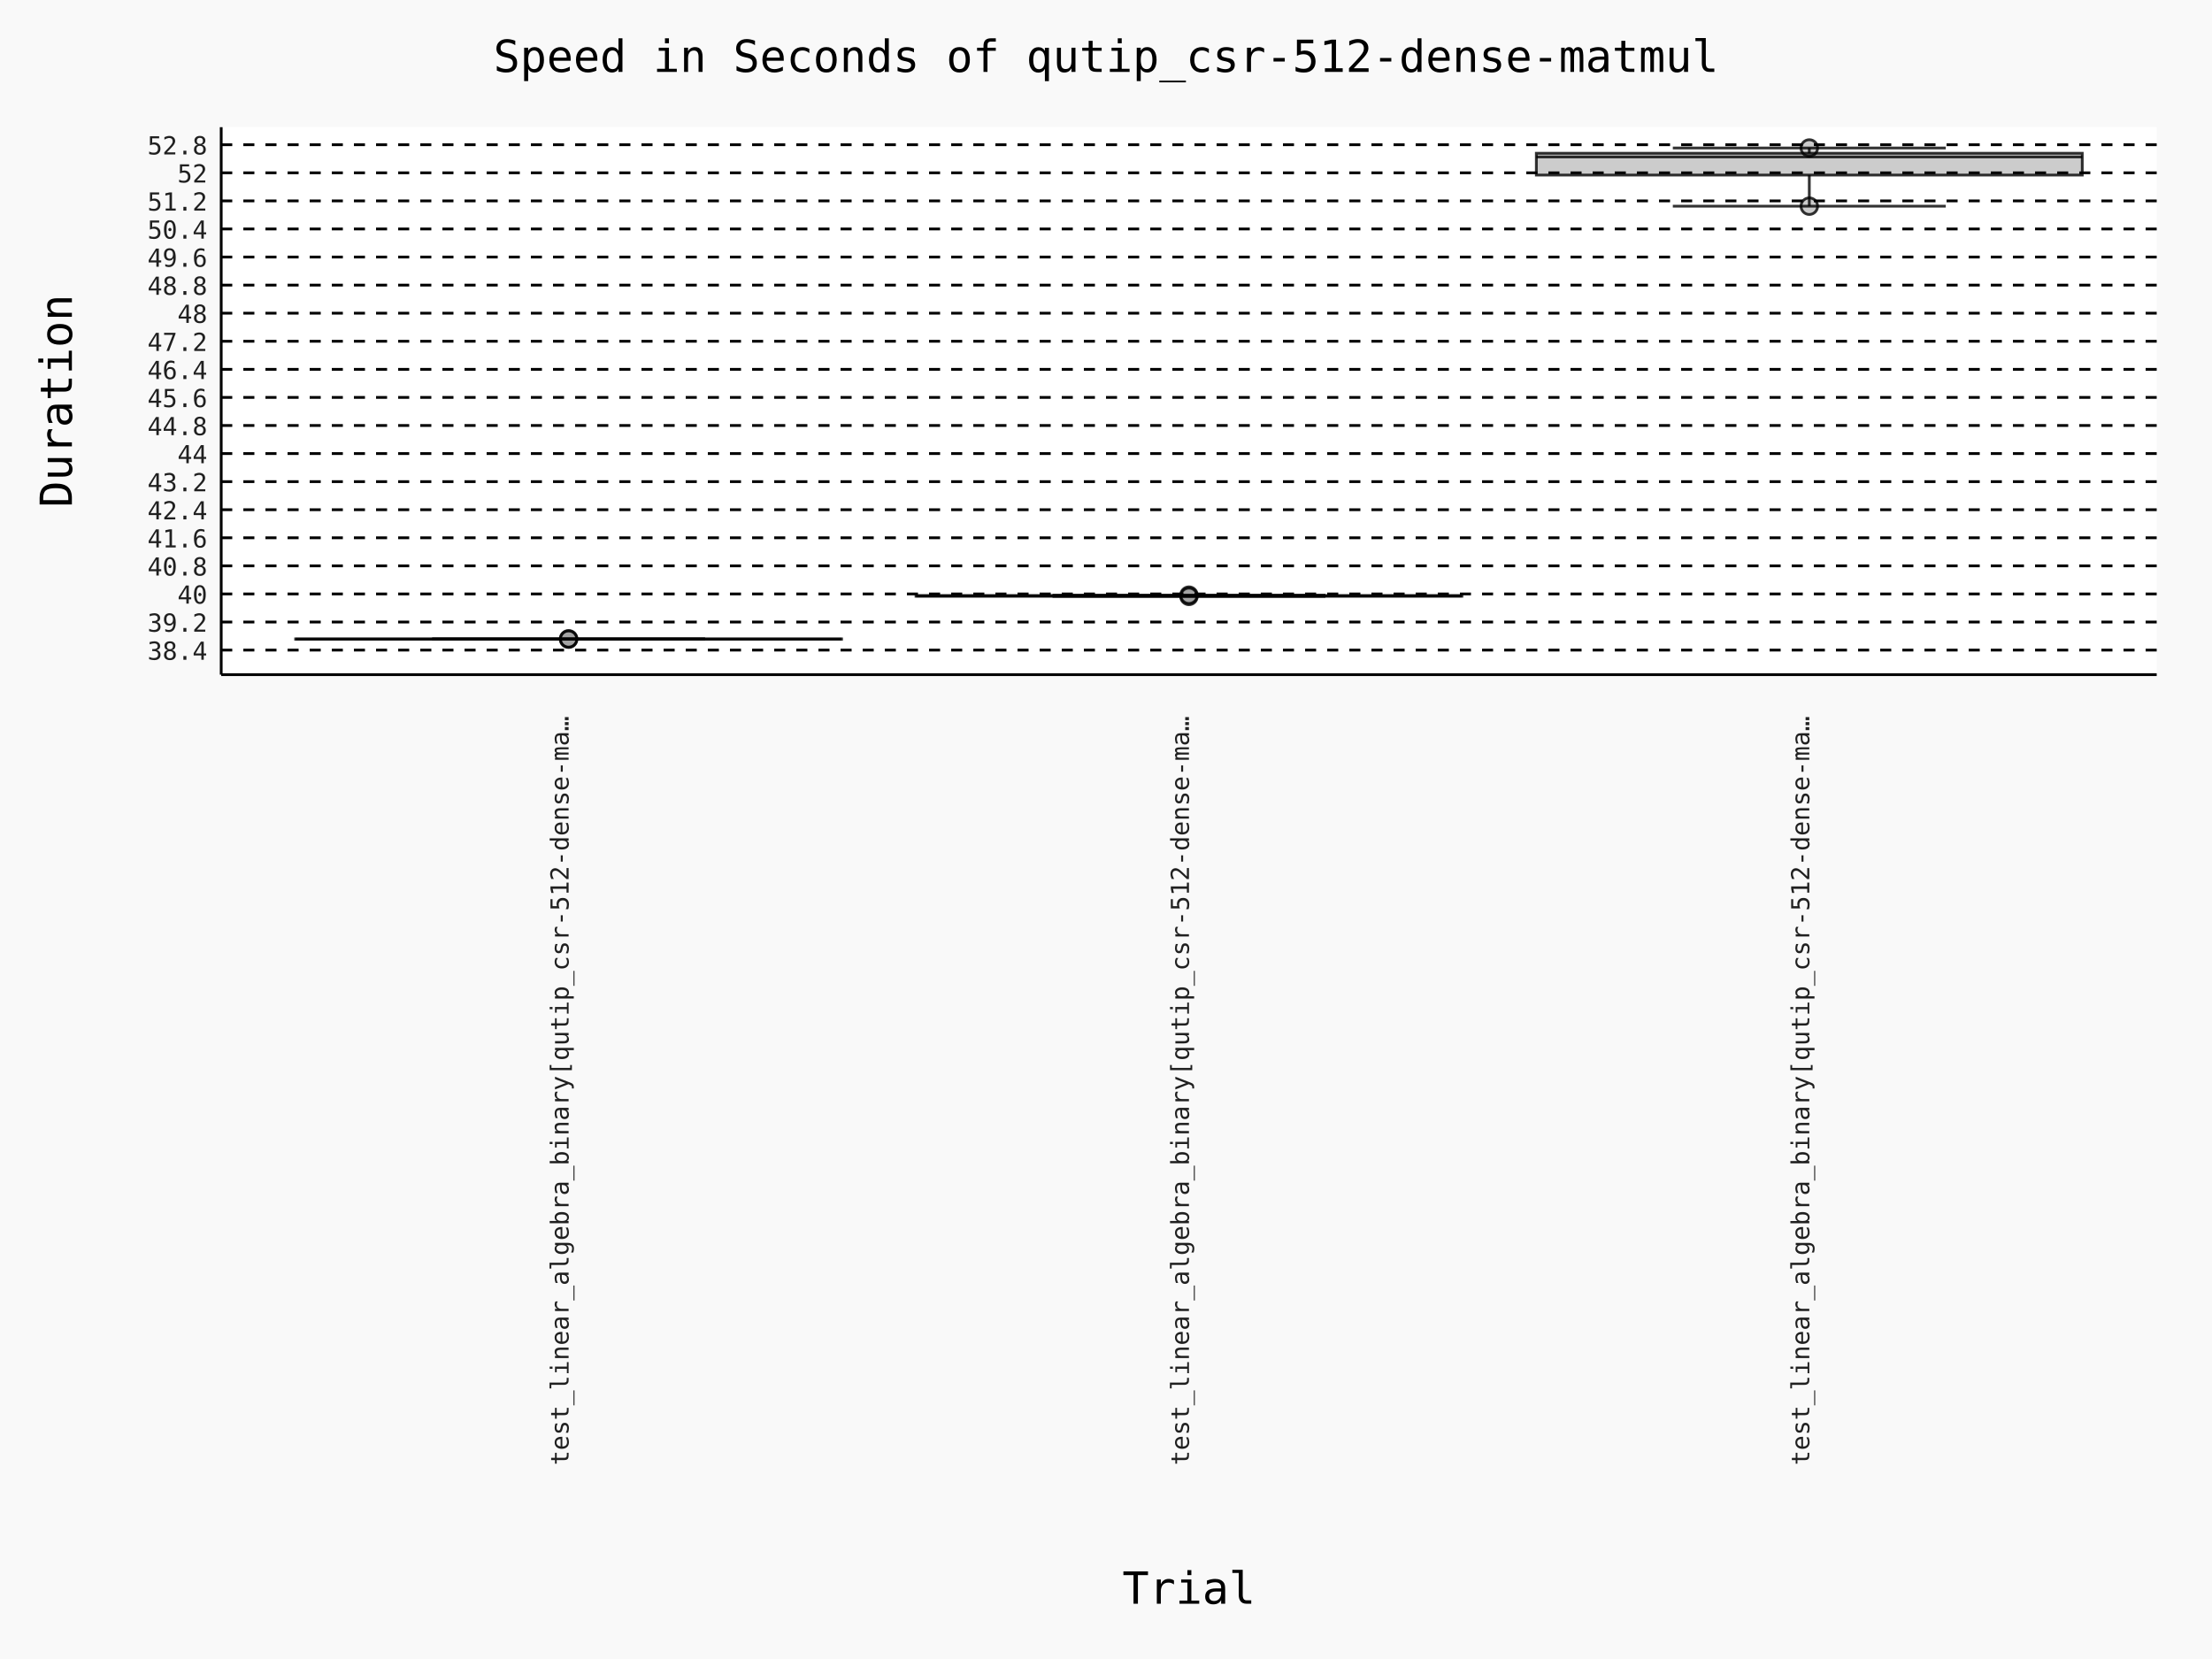
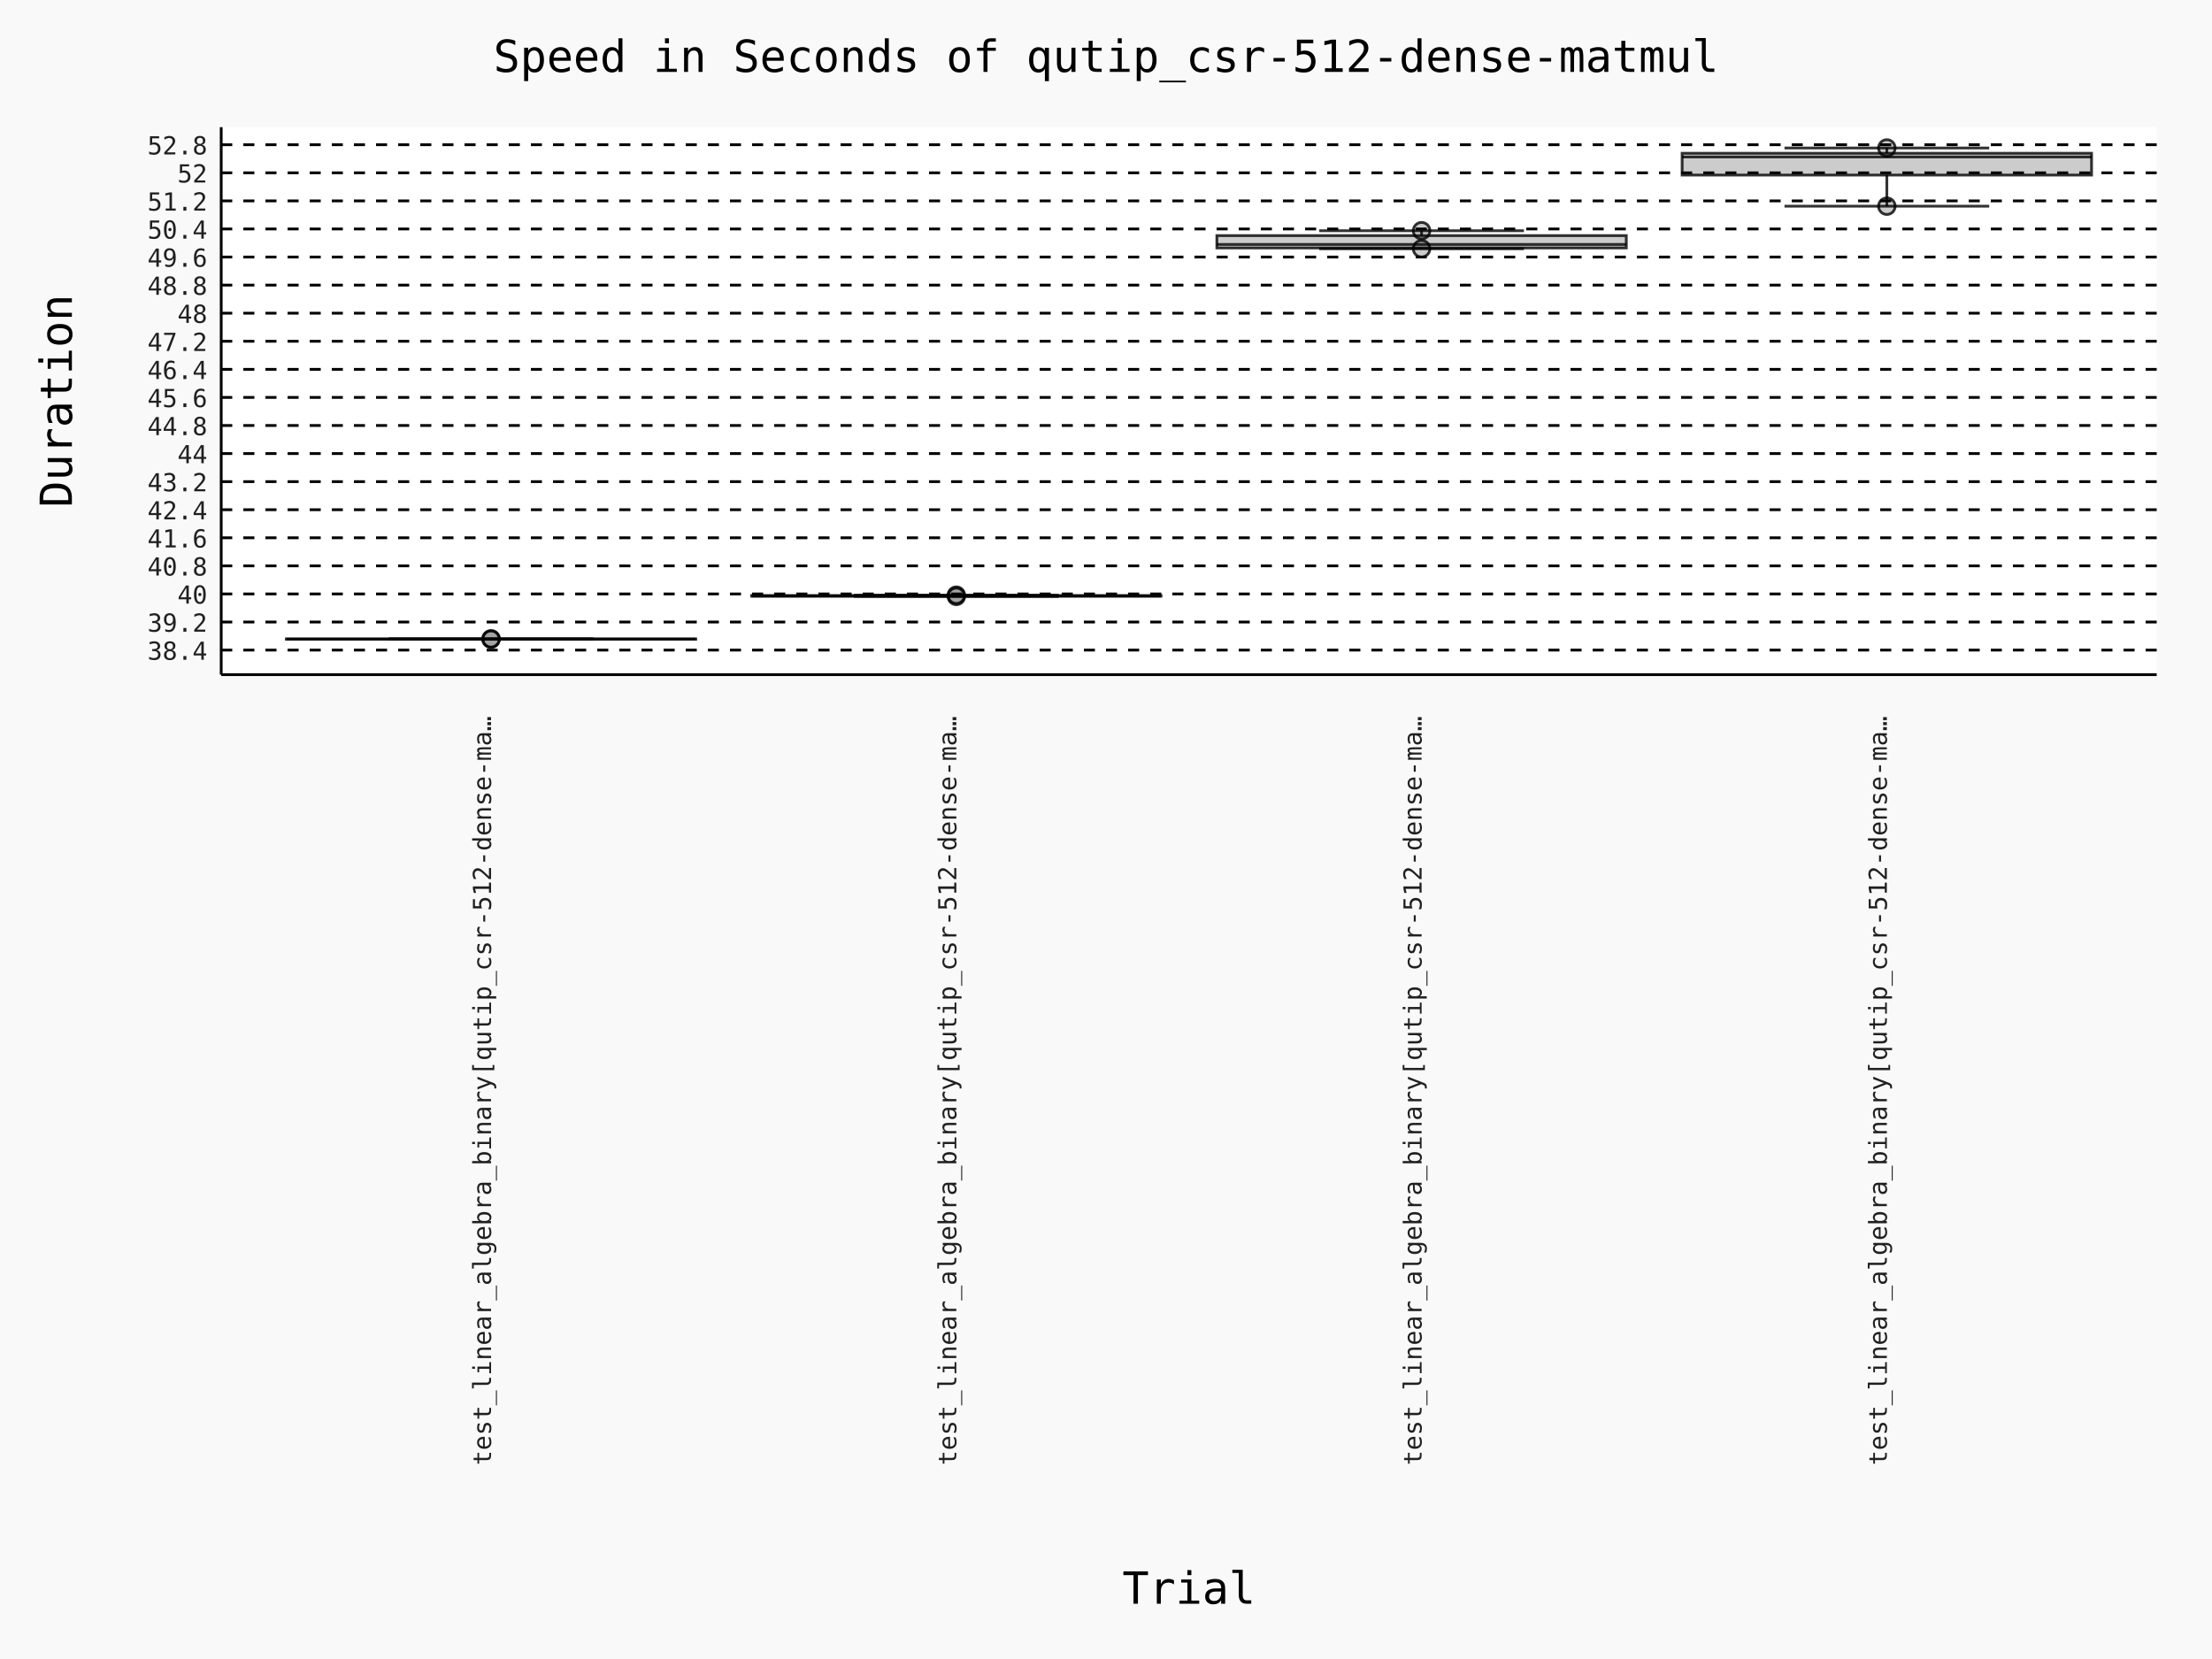
- <svg xmlns="http://www.w3.org/2000/svg" id="chart-c92dd978-cce3-498a-8c20-ae6c320155bc" class="pygal-chart" viewBox="0 0 800 600">
+ <svg xmlns="http://www.w3.org/2000/svg" id="chart-40825b10-0773-4757-881f-67def2160192" class="pygal-chart" viewBox="0 0 800 600">
  <defs>
-     <style type="text/css">#chart-c92dd978-cce3-498a-8c20-ae6c320155bc{-webkit-user-select:none;-webkit-font-smoothing:antialiased;font-family:Consolas,"Deja Vu Sans Mono","Bitstream Vera Sans Mono","Courier New",monospace}#chart-c92dd978-cce3-498a-8c20-ae6c320155bc .title{font-family:Consolas,"Deja Vu Sans Mono","Bitstream Vera Sans Mono","Courier New",monospace;font-size:16px}#chart-c92dd978-cce3-498a-8c20-ae6c320155bc .legends .legend text{font-family:Consolas,"Deja Vu Sans Mono","Bitstream Vera Sans Mono","Courier New",monospace;font-size:14px}#chart-c92dd978-cce3-498a-8c20-ae6c320155bc .axis text{font-family:Consolas,"Deja Vu Sans Mono","Bitstream Vera Sans Mono","Courier New",monospace;font-size:10px}#chart-c92dd978-cce3-498a-8c20-ae6c320155bc .axis text.major{font-family:Consolas,"Deja Vu Sans Mono","Bitstream Vera Sans Mono","Courier New",monospace;font-size:10px}#chart-c92dd978-cce3-498a-8c20-ae6c320155bc .text-overlay text.value{font-family:Consolas,"Deja Vu Sans Mono","Bitstream Vera Sans Mono","Courier New",monospace;font-size:16px}#chart-c92dd978-cce3-498a-8c20-ae6c320155bc .text-overlay text.label{font-family:Consolas,"Deja Vu Sans Mono","Bitstream Vera Sans Mono","Courier New",monospace;font-size:10px}#chart-c92dd978-cce3-498a-8c20-ae6c320155bc .tooltip{font-family:Consolas,"Deja Vu Sans Mono","Bitstream Vera Sans Mono","Courier New",monospace;font-size:14px}#chart-c92dd978-cce3-498a-8c20-ae6c320155bc text.no_data{font-family:Consolas,"Deja Vu Sans Mono","Bitstream Vera Sans Mono","Courier New",monospace;font-size:64px}
- #chart-c92dd978-cce3-498a-8c20-ae6c320155bc{background-color:rgba(249,249,249,1)}#chart-c92dd978-cce3-498a-8c20-ae6c320155bc path,#chart-c92dd978-cce3-498a-8c20-ae6c320155bc line,#chart-c92dd978-cce3-498a-8c20-ae6c320155bc rect,#chart-c92dd978-cce3-498a-8c20-ae6c320155bc circle{-webkit-transition:150ms;-moz-transition:150ms;transition:150ms}#chart-c92dd978-cce3-498a-8c20-ae6c320155bc .graph &gt; .background{fill:rgba(249,249,249,1)}#chart-c92dd978-cce3-498a-8c20-ae6c320155bc .plot &gt; .background{fill:rgba(255,255,255,1)}#chart-c92dd978-cce3-498a-8c20-ae6c320155bc .graph{fill:rgba(0,0,0,.87)}#chart-c92dd978-cce3-498a-8c20-ae6c320155bc text.no_data{fill:rgba(0,0,0,1)}#chart-c92dd978-cce3-498a-8c20-ae6c320155bc .title{fill:rgba(0,0,0,1)}#chart-c92dd978-cce3-498a-8c20-ae6c320155bc .legends .legend text{fill:rgba(0,0,0,.87)}#chart-c92dd978-cce3-498a-8c20-ae6c320155bc .legends .legend:hover text{fill:rgba(0,0,0,1)}#chart-c92dd978-cce3-498a-8c20-ae6c320155bc .axis .line{stroke:rgba(0,0,0,1)}#chart-c92dd978-cce3-498a-8c20-ae6c320155bc .axis .guide.line{stroke:rgba(0,0,0,.54)}#chart-c92dd978-cce3-498a-8c20-ae6c320155bc .axis .major.line{stroke:rgba(0,0,0,.87)}#chart-c92dd978-cce3-498a-8c20-ae6c320155bc .axis text.major{fill:rgba(0,0,0,1)}#chart-c92dd978-cce3-498a-8c20-ae6c320155bc .axis.y .guides:hover .guide.line,#chart-c92dd978-cce3-498a-8c20-ae6c320155bc .line-graph .axis.x .guides:hover .guide.line,#chart-c92dd978-cce3-498a-8c20-ae6c320155bc .stackedline-graph .axis.x .guides:hover .guide.line,#chart-c92dd978-cce3-498a-8c20-ae6c320155bc .xy-graph .axis.x .guides:hover .guide.line{stroke:rgba(0,0,0,1)}#chart-c92dd978-cce3-498a-8c20-ae6c320155bc .axis .guides:hover text{fill:rgba(0,0,0,1)}#chart-c92dd978-cce3-498a-8c20-ae6c320155bc .reactive{fill-opacity:.7;stroke-opacity:.8;stroke-width:1}#chart-c92dd978-cce3-498a-8c20-ae6c320155bc .ci{stroke:rgba(0,0,0,.87)}#chart-c92dd978-cce3-498a-8c20-ae6c320155bc .reactive.active,#chart-c92dd978-cce3-498a-8c20-ae6c320155bc .active .reactive{fill-opacity:.8;stroke-opacity:.9;stroke-width:4}#chart-c92dd978-cce3-498a-8c20-ae6c320155bc .ci .reactive.active{stroke-width:1.5}#chart-c92dd978-cce3-498a-8c20-ae6c320155bc .series text{fill:rgba(0,0,0,1)}#chart-c92dd978-cce3-498a-8c20-ae6c320155bc .tooltip rect{fill:rgba(255,255,255,1);stroke:rgba(0,0,0,1);-webkit-transition:opacity 150ms;-moz-transition:opacity 150ms;transition:opacity 150ms}#chart-c92dd978-cce3-498a-8c20-ae6c320155bc .tooltip .label{fill:rgba(0,0,0,.87)}#chart-c92dd978-cce3-498a-8c20-ae6c320155bc .tooltip .label{fill:rgba(0,0,0,.87)}#chart-c92dd978-cce3-498a-8c20-ae6c320155bc .tooltip .legend{font-size:.8em;fill:rgba(0,0,0,.54)}#chart-c92dd978-cce3-498a-8c20-ae6c320155bc .tooltip .x_label{font-size:.6em;fill:rgba(0,0,0,1)}#chart-c92dd978-cce3-498a-8c20-ae6c320155bc .tooltip .xlink{font-size:.5em;text-decoration:underline}#chart-c92dd978-cce3-498a-8c20-ae6c320155bc .tooltip .value{font-size:1.5em}#chart-c92dd978-cce3-498a-8c20-ae6c320155bc .bound{font-size:.5em}#chart-c92dd978-cce3-498a-8c20-ae6c320155bc .max-value{font-size:.75em;fill:rgba(0,0,0,.54)}#chart-c92dd978-cce3-498a-8c20-ae6c320155bc .map-element{fill:rgba(255,255,255,1);stroke:rgba(0,0,0,.54) !important}#chart-c92dd978-cce3-498a-8c20-ae6c320155bc .map-element .reactive{fill-opacity:inherit;stroke-opacity:inherit}#chart-c92dd978-cce3-498a-8c20-ae6c320155bc .color-0,#chart-c92dd978-cce3-498a-8c20-ae6c320155bc .color-0 a:visited{stroke:#000000;fill:#000000}#chart-c92dd978-cce3-498a-8c20-ae6c320155bc .color-1,#chart-c92dd978-cce3-498a-8c20-ae6c320155bc .color-1 a:visited{stroke:#000000;fill:#000000}#chart-c92dd978-cce3-498a-8c20-ae6c320155bc .color-2,#chart-c92dd978-cce3-498a-8c20-ae6c320155bc .color-2 a:visited{stroke:#000000;fill:#000000}#chart-c92dd978-cce3-498a-8c20-ae6c320155bc .text-overlay .color-0 text{fill:white}#chart-c92dd978-cce3-498a-8c20-ae6c320155bc .text-overlay .color-1 text{fill:white}#chart-c92dd978-cce3-498a-8c20-ae6c320155bc .text-overlay .color-2 text{fill:white}
- #chart-c92dd978-cce3-498a-8c20-ae6c320155bc text.no_data{text-anchor:middle}#chart-c92dd978-cce3-498a-8c20-ae6c320155bc .guide.line{fill:none}#chart-c92dd978-cce3-498a-8c20-ae6c320155bc .centered{text-anchor:middle}#chart-c92dd978-cce3-498a-8c20-ae6c320155bc .title{text-anchor:middle}#chart-c92dd978-cce3-498a-8c20-ae6c320155bc .legends .legend text{fill-opacity:1}#chart-c92dd978-cce3-498a-8c20-ae6c320155bc .axis.x text{text-anchor:middle}#chart-c92dd978-cce3-498a-8c20-ae6c320155bc .axis.x:not(.web) text[transform]{text-anchor:start}#chart-c92dd978-cce3-498a-8c20-ae6c320155bc .axis.x:not(.web) text[transform].backwards{text-anchor:end}#chart-c92dd978-cce3-498a-8c20-ae6c320155bc .axis.y text{text-anchor:end}#chart-c92dd978-cce3-498a-8c20-ae6c320155bc .axis.y text[transform].backwards{text-anchor:start}#chart-c92dd978-cce3-498a-8c20-ae6c320155bc .axis.y2 text{text-anchor:start}#chart-c92dd978-cce3-498a-8c20-ae6c320155bc .axis.y2 text[transform].backwards{text-anchor:end}#chart-c92dd978-cce3-498a-8c20-ae6c320155bc .axis .guide.line{stroke-dasharray:4,4;stroke:black}#chart-c92dd978-cce3-498a-8c20-ae6c320155bc .axis .major.guide.line{stroke-dasharray:6,6;stroke:black}#chart-c92dd978-cce3-498a-8c20-ae6c320155bc .horizontal .axis.y .guide.line,#chart-c92dd978-cce3-498a-8c20-ae6c320155bc .horizontal .axis.y2 .guide.line,#chart-c92dd978-cce3-498a-8c20-ae6c320155bc .vertical .axis.x .guide.line{opacity:0}#chart-c92dd978-cce3-498a-8c20-ae6c320155bc .horizontal .axis.always_show .guide.line,#chart-c92dd978-cce3-498a-8c20-ae6c320155bc .vertical .axis.always_show .guide.line{opacity:1 !important}#chart-c92dd978-cce3-498a-8c20-ae6c320155bc .axis.y .guides:hover .guide.line,#chart-c92dd978-cce3-498a-8c20-ae6c320155bc .axis.y2 .guides:hover .guide.line,#chart-c92dd978-cce3-498a-8c20-ae6c320155bc .axis.x .guides:hover .guide.line{opacity:1}#chart-c92dd978-cce3-498a-8c20-ae6c320155bc .axis .guides:hover text{opacity:1}#chart-c92dd978-cce3-498a-8c20-ae6c320155bc .nofill{fill:none}#chart-c92dd978-cce3-498a-8c20-ae6c320155bc .subtle-fill{fill-opacity:.2}#chart-c92dd978-cce3-498a-8c20-ae6c320155bc .dot{stroke-width:1px;fill-opacity:1;stroke-opacity:1}#chart-c92dd978-cce3-498a-8c20-ae6c320155bc .dot.active{stroke-width:5px}#chart-c92dd978-cce3-498a-8c20-ae6c320155bc .dot.negative{fill:transparent}#chart-c92dd978-cce3-498a-8c20-ae6c320155bc text,#chart-c92dd978-cce3-498a-8c20-ae6c320155bc tspan{stroke:none !important}#chart-c92dd978-cce3-498a-8c20-ae6c320155bc .series text.active{opacity:1}#chart-c92dd978-cce3-498a-8c20-ae6c320155bc .tooltip rect{fill-opacity:.95;stroke-width:.5}#chart-c92dd978-cce3-498a-8c20-ae6c320155bc .tooltip text{fill-opacity:1}#chart-c92dd978-cce3-498a-8c20-ae6c320155bc .showable{visibility:hidden}#chart-c92dd978-cce3-498a-8c20-ae6c320155bc .showable.shown{visibility:visible}#chart-c92dd978-cce3-498a-8c20-ae6c320155bc .gauge-background{fill:rgba(229,229,229,1);stroke:none}#chart-c92dd978-cce3-498a-8c20-ae6c320155bc .bg-lines{stroke:rgba(249,249,249,1);stroke-width:2px}
+     <style type="text/css">#chart-40825b10-0773-4757-881f-67def2160192{-webkit-user-select:none;-webkit-font-smoothing:antialiased;font-family:Consolas,"Deja Vu Sans Mono","Bitstream Vera Sans Mono","Courier New",monospace}#chart-40825b10-0773-4757-881f-67def2160192 .title{font-family:Consolas,"Deja Vu Sans Mono","Bitstream Vera Sans Mono","Courier New",monospace;font-size:16px}#chart-40825b10-0773-4757-881f-67def2160192 .legends .legend text{font-family:Consolas,"Deja Vu Sans Mono","Bitstream Vera Sans Mono","Courier New",monospace;font-size:14px}#chart-40825b10-0773-4757-881f-67def2160192 .axis text{font-family:Consolas,"Deja Vu Sans Mono","Bitstream Vera Sans Mono","Courier New",monospace;font-size:10px}#chart-40825b10-0773-4757-881f-67def2160192 .axis text.major{font-family:Consolas,"Deja Vu Sans Mono","Bitstream Vera Sans Mono","Courier New",monospace;font-size:10px}#chart-40825b10-0773-4757-881f-67def2160192 .text-overlay text.value{font-family:Consolas,"Deja Vu Sans Mono","Bitstream Vera Sans Mono","Courier New",monospace;font-size:16px}#chart-40825b10-0773-4757-881f-67def2160192 .text-overlay text.label{font-family:Consolas,"Deja Vu Sans Mono","Bitstream Vera Sans Mono","Courier New",monospace;font-size:10px}#chart-40825b10-0773-4757-881f-67def2160192 .tooltip{font-family:Consolas,"Deja Vu Sans Mono","Bitstream Vera Sans Mono","Courier New",monospace;font-size:14px}#chart-40825b10-0773-4757-881f-67def2160192 text.no_data{font-family:Consolas,"Deja Vu Sans Mono","Bitstream Vera Sans Mono","Courier New",monospace;font-size:64px}
+ #chart-40825b10-0773-4757-881f-67def2160192{background-color:rgba(249,249,249,1)}#chart-40825b10-0773-4757-881f-67def2160192 path,#chart-40825b10-0773-4757-881f-67def2160192 line,#chart-40825b10-0773-4757-881f-67def2160192 rect,#chart-40825b10-0773-4757-881f-67def2160192 circle{-webkit-transition:150ms;-moz-transition:150ms;transition:150ms}#chart-40825b10-0773-4757-881f-67def2160192 .graph &gt; .background{fill:rgba(249,249,249,1)}#chart-40825b10-0773-4757-881f-67def2160192 .plot &gt; .background{fill:rgba(255,255,255,1)}#chart-40825b10-0773-4757-881f-67def2160192 .graph{fill:rgba(0,0,0,.87)}#chart-40825b10-0773-4757-881f-67def2160192 text.no_data{fill:rgba(0,0,0,1)}#chart-40825b10-0773-4757-881f-67def2160192 .title{fill:rgba(0,0,0,1)}#chart-40825b10-0773-4757-881f-67def2160192 .legends .legend text{fill:rgba(0,0,0,.87)}#chart-40825b10-0773-4757-881f-67def2160192 .legends .legend:hover text{fill:rgba(0,0,0,1)}#chart-40825b10-0773-4757-881f-67def2160192 .axis .line{stroke:rgba(0,0,0,1)}#chart-40825b10-0773-4757-881f-67def2160192 .axis .guide.line{stroke:rgba(0,0,0,.54)}#chart-40825b10-0773-4757-881f-67def2160192 .axis .major.line{stroke:rgba(0,0,0,.87)}#chart-40825b10-0773-4757-881f-67def2160192 .axis text.major{fill:rgba(0,0,0,1)}#chart-40825b10-0773-4757-881f-67def2160192 .axis.y .guides:hover .guide.line,#chart-40825b10-0773-4757-881f-67def2160192 .line-graph .axis.x .guides:hover .guide.line,#chart-40825b10-0773-4757-881f-67def2160192 .stackedline-graph .axis.x .guides:hover .guide.line,#chart-40825b10-0773-4757-881f-67def2160192 .xy-graph .axis.x .guides:hover .guide.line{stroke:rgba(0,0,0,1)}#chart-40825b10-0773-4757-881f-67def2160192 .axis .guides:hover text{fill:rgba(0,0,0,1)}#chart-40825b10-0773-4757-881f-67def2160192 .reactive{fill-opacity:.7;stroke-opacity:.8;stroke-width:1}#chart-40825b10-0773-4757-881f-67def2160192 .ci{stroke:rgba(0,0,0,.87)}#chart-40825b10-0773-4757-881f-67def2160192 .reactive.active,#chart-40825b10-0773-4757-881f-67def2160192 .active .reactive{fill-opacity:.8;stroke-opacity:.9;stroke-width:4}#chart-40825b10-0773-4757-881f-67def2160192 .ci .reactive.active{stroke-width:1.5}#chart-40825b10-0773-4757-881f-67def2160192 .series text{fill:rgba(0,0,0,1)}#chart-40825b10-0773-4757-881f-67def2160192 .tooltip rect{fill:rgba(255,255,255,1);stroke:rgba(0,0,0,1);-webkit-transition:opacity 150ms;-moz-transition:opacity 150ms;transition:opacity 150ms}#chart-40825b10-0773-4757-881f-67def2160192 .tooltip .label{fill:rgba(0,0,0,.87)}#chart-40825b10-0773-4757-881f-67def2160192 .tooltip .label{fill:rgba(0,0,0,.87)}#chart-40825b10-0773-4757-881f-67def2160192 .tooltip .legend{font-size:.8em;fill:rgba(0,0,0,.54)}#chart-40825b10-0773-4757-881f-67def2160192 .tooltip .x_label{font-size:.6em;fill:rgba(0,0,0,1)}#chart-40825b10-0773-4757-881f-67def2160192 .tooltip .xlink{font-size:.5em;text-decoration:underline}#chart-40825b10-0773-4757-881f-67def2160192 .tooltip .value{font-size:1.5em}#chart-40825b10-0773-4757-881f-67def2160192 .bound{font-size:.5em}#chart-40825b10-0773-4757-881f-67def2160192 .max-value{font-size:.75em;fill:rgba(0,0,0,.54)}#chart-40825b10-0773-4757-881f-67def2160192 .map-element{fill:rgba(255,255,255,1);stroke:rgba(0,0,0,.54) !important}#chart-40825b10-0773-4757-881f-67def2160192 .map-element .reactive{fill-opacity:inherit;stroke-opacity:inherit}#chart-40825b10-0773-4757-881f-67def2160192 .color-0,#chart-40825b10-0773-4757-881f-67def2160192 .color-0 a:visited{stroke:#000000;fill:#000000}#chart-40825b10-0773-4757-881f-67def2160192 .color-1,#chart-40825b10-0773-4757-881f-67def2160192 .color-1 a:visited{stroke:#000000;fill:#000000}#chart-40825b10-0773-4757-881f-67def2160192 .color-2,#chart-40825b10-0773-4757-881f-67def2160192 .color-2 a:visited{stroke:#000000;fill:#000000}#chart-40825b10-0773-4757-881f-67def2160192 .color-3,#chart-40825b10-0773-4757-881f-67def2160192 .color-3 a:visited{stroke:#000000;fill:#000000}#chart-40825b10-0773-4757-881f-67def2160192 .text-overlay .color-0 text{fill:white}#chart-40825b10-0773-4757-881f-67def2160192 .text-overlay .color-1 text{fill:white}#chart-40825b10-0773-4757-881f-67def2160192 .text-overlay .color-2 text{fill:white}#chart-40825b10-0773-4757-881f-67def2160192 .text-overlay .color-3 text{fill:white}
+ #chart-40825b10-0773-4757-881f-67def2160192 text.no_data{text-anchor:middle}#chart-40825b10-0773-4757-881f-67def2160192 .guide.line{fill:none}#chart-40825b10-0773-4757-881f-67def2160192 .centered{text-anchor:middle}#chart-40825b10-0773-4757-881f-67def2160192 .title{text-anchor:middle}#chart-40825b10-0773-4757-881f-67def2160192 .legends .legend text{fill-opacity:1}#chart-40825b10-0773-4757-881f-67def2160192 .axis.x text{text-anchor:middle}#chart-40825b10-0773-4757-881f-67def2160192 .axis.x:not(.web) text[transform]{text-anchor:start}#chart-40825b10-0773-4757-881f-67def2160192 .axis.x:not(.web) text[transform].backwards{text-anchor:end}#chart-40825b10-0773-4757-881f-67def2160192 .axis.y text{text-anchor:end}#chart-40825b10-0773-4757-881f-67def2160192 .axis.y text[transform].backwards{text-anchor:start}#chart-40825b10-0773-4757-881f-67def2160192 .axis.y2 text{text-anchor:start}#chart-40825b10-0773-4757-881f-67def2160192 .axis.y2 text[transform].backwards{text-anchor:end}#chart-40825b10-0773-4757-881f-67def2160192 .axis .guide.line{stroke-dasharray:4,4;stroke:black}#chart-40825b10-0773-4757-881f-67def2160192 .axis .major.guide.line{stroke-dasharray:6,6;stroke:black}#chart-40825b10-0773-4757-881f-67def2160192 .horizontal .axis.y .guide.line,#chart-40825b10-0773-4757-881f-67def2160192 .horizontal .axis.y2 .guide.line,#chart-40825b10-0773-4757-881f-67def2160192 .vertical .axis.x .guide.line{opacity:0}#chart-40825b10-0773-4757-881f-67def2160192 .horizontal .axis.always_show .guide.line,#chart-40825b10-0773-4757-881f-67def2160192 .vertical .axis.always_show .guide.line{opacity:1 !important}#chart-40825b10-0773-4757-881f-67def2160192 .axis.y .guides:hover .guide.line,#chart-40825b10-0773-4757-881f-67def2160192 .axis.y2 .guides:hover .guide.line,#chart-40825b10-0773-4757-881f-67def2160192 .axis.x .guides:hover .guide.line{opacity:1}#chart-40825b10-0773-4757-881f-67def2160192 .axis .guides:hover text{opacity:1}#chart-40825b10-0773-4757-881f-67def2160192 .nofill{fill:none}#chart-40825b10-0773-4757-881f-67def2160192 .subtle-fill{fill-opacity:.2}#chart-40825b10-0773-4757-881f-67def2160192 .dot{stroke-width:1px;fill-opacity:1;stroke-opacity:1}#chart-40825b10-0773-4757-881f-67def2160192 .dot.active{stroke-width:5px}#chart-40825b10-0773-4757-881f-67def2160192 .dot.negative{fill:transparent}#chart-40825b10-0773-4757-881f-67def2160192 text,#chart-40825b10-0773-4757-881f-67def2160192 tspan{stroke:none !important}#chart-40825b10-0773-4757-881f-67def2160192 .series text.active{opacity:1}#chart-40825b10-0773-4757-881f-67def2160192 .tooltip rect{fill-opacity:.95;stroke-width:.5}#chart-40825b10-0773-4757-881f-67def2160192 .tooltip text{fill-opacity:1}#chart-40825b10-0773-4757-881f-67def2160192 .showable{visibility:hidden}#chart-40825b10-0773-4757-881f-67def2160192 .showable.shown{visibility:visible}#chart-40825b10-0773-4757-881f-67def2160192 .gauge-background{fill:rgba(229,229,229,1);stroke:none}#chart-40825b10-0773-4757-881f-67def2160192 .bg-lines{stroke:rgba(249,249,249,1);stroke-width:2px}
.tooltip .value{font-size:1em !important}.axis text{font-size:9px !important}</style>
  </defs>
  <g class="graph custombox-graph vertical">
    <rect x="0" y="0" width="800" height="600" class="background" />
    <g transform="translate(80, 46)" class="plot">
      <rect x="0" y="0" width="700.0" height="198.0" class="background" />
      <g class="axis y always_show">
        <path d="M0 198 h700" class="line" />
        <g class="guides">
          <path d="M0 189.115 h700" class="guide line" />
          <text x="-5" y="192.615" class="">38.4</text>
        </g>
        <g class="guides">
          <path d="M0 178.962 h700" class="guide line" />
          <text x="-5" y="182.462" class="">39.2</text>
        </g>
        <g class="guides">
          <path d="M0 168.808 h700" class="guide line" />
          <text x="-5" y="172.308" class="">40</text>
        </g>
        <g class="guides">
          <path d="M0 158.654 h700" class="guide line" />
          <text x="-5" y="162.154" class="">40.8</text>
        </g>
        <g class="guides">
          <path d="M0 148.5 h700" class="guide line" />
          <text x="-5" y="152.0" class="">41.6</text>
        </g>
        <g class="guides">
          <path d="M0 138.346 h700" class="guide line" />
          <text x="-5" y="141.846" class="">42.4</text>
        </g>
        <g class="guides">
          <path d="M0 128.192 h700" class="guide line" />
          <text x="-5" y="131.692" class="">43.2</text>
        </g>
        <g class="guides">
          <path d="M0 118.038 h700" class="guide line" />
          <text x="-5" y="121.538" class="">44</text>
        </g>
        <g class="guides">
          <path d="M0 107.885 h700" class="guide line" />
          <text x="-5" y="111.385" class="">44.8</text>
        </g>
        <g class="guides">
          <path d="M0 97.731 h700" class="guide line" />
          <text x="-5" y="101.231" class="">45.6</text>
        </g>
        <g class="guides">
          <path d="M0 87.577 h700" class="guide line" />
          <text x="-5" y="91.077" class="">46.4</text>
        </g>
        <g class="guides">
          <path d="M0 77.423 h700" class="guide line" />
          <text x="-5" y="80.923" class="">47.2</text>
        </g>
        <g class="guides">
          <path d="M0 67.269 h700" class="guide line" />
          <text x="-5" y="70.769" class="">48</text>
        </g>
        <g class="guides">
          <path d="M0 57.115 h700" class="guide line" />
          <text x="-5" y="60.615" class="">48.8</text>
        </g>
        <g class="guides">
          <path d="M0 46.962 h700" class="guide line" />
          <text x="-5" y="50.462" class="">49.6</text>
        </g>
        <g class="guides">
          <path d="M0 36.808 h700" class="guide line" />
          <text x="-5" y="40.308" class="">50.4</text>
        </g>
        <g class="guides">
          <path d="M0 26.654 h700" class="guide line" />
          <text x="-5" y="30.154" class="">51.2</text>
        </g>
        <g class="guides">
          <path d="M0 16.5 h700" class="guide line" />
          <text x="-5" y="20" class="">52</text>
        </g>
        <g class="guides">
          <path d="M0 6.346 h700" class="guide line" />
          <text x="-5" y="9.846" class="">52.8</text>
        </g>
      </g>
      <g class="axis x">
        <path d="M0 0 v198" class="line" />
        <g class="guides">
-           <path d="M125.641 0 v198" class="guide line" />
-           <text x="125.641" y="213.0" class="backwards" transform="rotate(270 125.641 213)">test_linear_algebra_binary[qutip_csr-512-dense-ma…</text>
+           <path d="M97.596 0 v198" class="guide line" />
+           <text x="97.596" y="213.0" class="backwards" transform="rotate(270 97.59615 213)">test_linear_algebra_binary[qutip_csr-512-dense-ma…</text>
        </g>
        <g class="guides">
-           <path d="M350 0 v198" class="guide line" />
-           <text x="350.0" y="213.0" class="backwards" transform="rotate(270 350 213)">test_linear_algebra_binary[qutip_csr-512-dense-ma…</text>
+           <path d="M265.865 0 v198" class="guide line" />
+           <text x="265.865" y="213.0" class="backwards" transform="rotate(270 265.8654 213)">test_linear_algebra_binary[qutip_csr-512-dense-ma…</text>
        </g>
        <g class="guides">
-           <path d="M574.359 0 v198" class="guide line" />
-           <text x="574.359" y="213.0" class="backwards" transform="rotate(270 574.359 213)">test_linear_algebra_binary[qutip_csr-512-dense-ma…</text>
+           <path d="M434.135 0 v198" class="guide line" />
+           <text x="434.135" y="213.0" class="backwards" transform="rotate(270 434.1346 213)">test_linear_algebra_binary[qutip_csr-512-dense-ma…</text>
+         </g>
+         <g class="guides">
+           <path d="M602.404 0 v198" class="guide line" />
+           <text x="602.404" y="213.0" class="backwards" transform="rotate(270 602.4038 213)">test_linear_algebra_binary[qutip_csr-512-dense-ma…</text>
        </g>
      </g>
      <g class="series serie-0 color-0">
        <g class="boxes">
          <g class="box">
-             <path stroke-width="3" d="M76.282 185.183 L175 185.183" class="reactive tooltip-trigger" />
-             <path stroke-width="3" d="M26.923 185.145 L224.359 185.145" class="reactive tooltip-trigger" />
-             <path stroke-width="3" d="M76.282 185.032 L175 185.032" class="reactive tooltip-trigger" />
-             <path stroke-width="2" d="M125.641 185.183 L125.641 185.182" class="reactive tooltip-trigger" />
-             <path stroke-width="2" d="M125.641 185.032 L125.641 185.059" class="reactive tooltip-trigger" />
-             <rect x="26.923" y="185.059" height="0.123" width="197.436" class="subtle-fill reactive tooltip-trigger" />
-             <circle cx="125.641" cy="185.183" r="3" class="subtle-fill reactive tooltip-trigger" />
-             <circle cx="125.641" cy="185.032" r="3" class="subtle-fill reactive tooltip-trigger" />
+             <path stroke-width="3" d="M60.577 185.183 L134.615 185.183" class="reactive tooltip-trigger" />
+             <path stroke-width="3" d="M23.558 185.145 L171.635 185.145" class="reactive tooltip-trigger" />
+             <path stroke-width="3" d="M60.577 185.032 L134.615 185.032" class="reactive tooltip-trigger" />
+             <path stroke-width="2" d="M97.596 185.183 L97.596 185.182" class="reactive tooltip-trigger" />
+             <path stroke-width="2" d="M97.596 185.032 L97.596 185.059" class="reactive tooltip-trigger" />
+             <rect x="23.558" y="185.059" height="0.123" width="148.077" class="subtle-fill reactive tooltip-trigger" />
+             <circle cx="97.596" cy="185.183" r="3" class="subtle-fill reactive tooltip-trigger" />
+             <circle cx="97.596" cy="185.032" r="3" class="subtle-fill reactive tooltip-trigger" />
          </g>
        </g>
      </g>
      <g class="series serie-1 color-1">
        <g class="boxes">
          <g class="box">
-             <path stroke-width="3" d="M300.641 169.701 L399.359 169.701" class="reactive tooltip-trigger" />
-             <path stroke-width="3" d="M251.282 169.555 L448.718 169.555" class="reactive tooltip-trigger" />
-             <path stroke-width="3" d="M300.641 169.24 L399.359 169.24" class="reactive tooltip-trigger" />
-             <path stroke-width="2" d="M350 169.701 L350 169.629" class="reactive tooltip-trigger" />
-             <path stroke-width="2" d="M350 169.24 L350 169.374" class="reactive tooltip-trigger" />
-             <rect x="251.282" y="169.374" height="0.255" width="197.436" class="subtle-fill reactive tooltip-trigger" />
-             <circle cx="350.0" cy="169.701" r="3" class="subtle-fill reactive tooltip-trigger" />
-             <circle cx="350.0" cy="169.24" r="3" class="subtle-fill reactive tooltip-trigger" />
+             <path stroke-width="3" d="M228.846 169.701 L302.885 169.701" class="reactive tooltip-trigger" />
+             <path stroke-width="3" d="M191.827 169.555 L339.904 169.555" class="reactive tooltip-trigger" />
+             <path stroke-width="3" d="M228.846 169.24 L302.885 169.24" class="reactive tooltip-trigger" />
+             <path stroke-width="2" d="M265.865 169.701 L265.865 169.629" class="reactive tooltip-trigger" />
+             <path stroke-width="2" d="M265.865 169.24 L265.865 169.374" class="reactive tooltip-trigger" />
+             <rect x="191.827" y="169.374" height="0.255" width="148.077" class="subtle-fill reactive tooltip-trigger" />
+             <circle cx="265.865" cy="169.701" r="3" class="subtle-fill reactive tooltip-trigger" />
+             <circle cx="265.865" cy="169.24" r="3" class="subtle-fill reactive tooltip-trigger" />
          </g>
        </g>
      </g>
      <g class="series serie-2 color-2">
        <g class="boxes">
          <g class="box">
-             <path stroke-width="3" d="M525 28.567 L623.718 28.567" class="reactive tooltip-trigger" />
-             <path stroke-width="3" d="M475.641 10.764 L673.077 10.764" class="reactive tooltip-trigger" />
-             <path stroke-width="3" d="M525 7.525 L623.718 7.525" class="reactive tooltip-trigger" />
-             <path stroke-width="2" d="M574.359 28.567 L574.359 17.317" class="reactive tooltip-trigger" />
-             <path stroke-width="2" d="M574.359 7.525 L574.359 9.431" class="reactive tooltip-trigger" />
-             <rect x="475.641" y="9.431" height="7.886" width="197.436" class="subtle-fill reactive tooltip-trigger" />
-             <circle cx="574.359" cy="28.567" r="3" class="subtle-fill reactive tooltip-trigger" />
-             <circle cx="574.359" cy="7.525" r="3" class="subtle-fill reactive tooltip-trigger" />
+             <path stroke-width="3" d="M397.115 43.962 L471.154 43.962" class="reactive tooltip-trigger" />
+             <path stroke-width="3" d="M360.096 42.408 L508.173 42.408" class="reactive tooltip-trigger" />
+             <path stroke-width="3" d="M397.115 37.446 L471.154 37.446" class="reactive tooltip-trigger" />
+             <path stroke-width="2" d="M434.135 43.962 L434.135 43.675" class="reactive tooltip-trigger" />
+             <path stroke-width="2" d="M434.135 37.446 L434.135 39.209" class="reactive tooltip-trigger" />
+             <rect x="360.096" y="39.209" height="4.465" width="148.077" class="subtle-fill reactive tooltip-trigger" />
+             <circle cx="434.135" cy="43.962" r="3" class="subtle-fill reactive tooltip-trigger" />
+             <circle cx="434.135" cy="37.446" r="3" class="subtle-fill reactive tooltip-trigger" />
+           </g>
+         </g>
+       </g>
+       <g class="series serie-3 color-3">
+         <g class="boxes">
+           <g class="box">
+             <path stroke-width="3" d="M565.385 28.567 L639.423 28.567" class="reactive tooltip-trigger" />
+             <path stroke-width="3" d="M528.365 10.764 L676.442 10.764" class="reactive tooltip-trigger" />
+             <path stroke-width="3" d="M565.385 7.525 L639.423 7.525" class="reactive tooltip-trigger" />
+             <path stroke-width="2" d="M602.404 28.567 L602.404 17.317" class="reactive tooltip-trigger" />
+             <path stroke-width="2" d="M602.404 7.525 L602.404 9.431" class="reactive tooltip-trigger" />
+             <rect x="528.365" y="9.431" height="7.886" width="148.077" class="subtle-fill reactive tooltip-trigger" />
+             <circle cx="602.404" cy="28.567" r="3" class="subtle-fill reactive tooltip-trigger" />
+             <circle cx="602.404" cy="7.525" r="3" class="subtle-fill reactive tooltip-trigger" />
          </g>
        </g>
      </g>
    </g>
    <g class="titles">
      <text x="400.0" y="26" class="title plot_title">Speed in Seconds of qutip_csr-512-dense-matmul</text>
      <text x="430.0" y="580.0" class="title">Trial</text>
      <text x="0" y="171.0" class="title" transform="rotate(-90 0 145)">Duration</text>
    </g>
    <g transform="translate(80, 46)" class="plot overlay">
      <g class="series serie-0 color-0" />
      <g class="series serie-1 color-1" />
      <g class="series serie-2 color-2" />
+       <g class="series serie-3 color-3" />
    </g>
    <g transform="translate(80, 46)" class="plot text-overlay">
      <g class="series serie-0 color-0" />
      <g class="series serie-1 color-1" />
      <g class="series serie-2 color-2" />
+       <g class="series serie-3 color-3" />
    </g>
    <g transform="translate(80, 46)" class="plot tooltip-overlay">
      <g transform="translate(0 0)" style="opacity: 0" class="tooltip">
        <rect rx="0" ry="0" width="0" height="0" class="tooltip-box" />
        <g class="text" />
      </g>
    </g>
  </g>
</svg>
